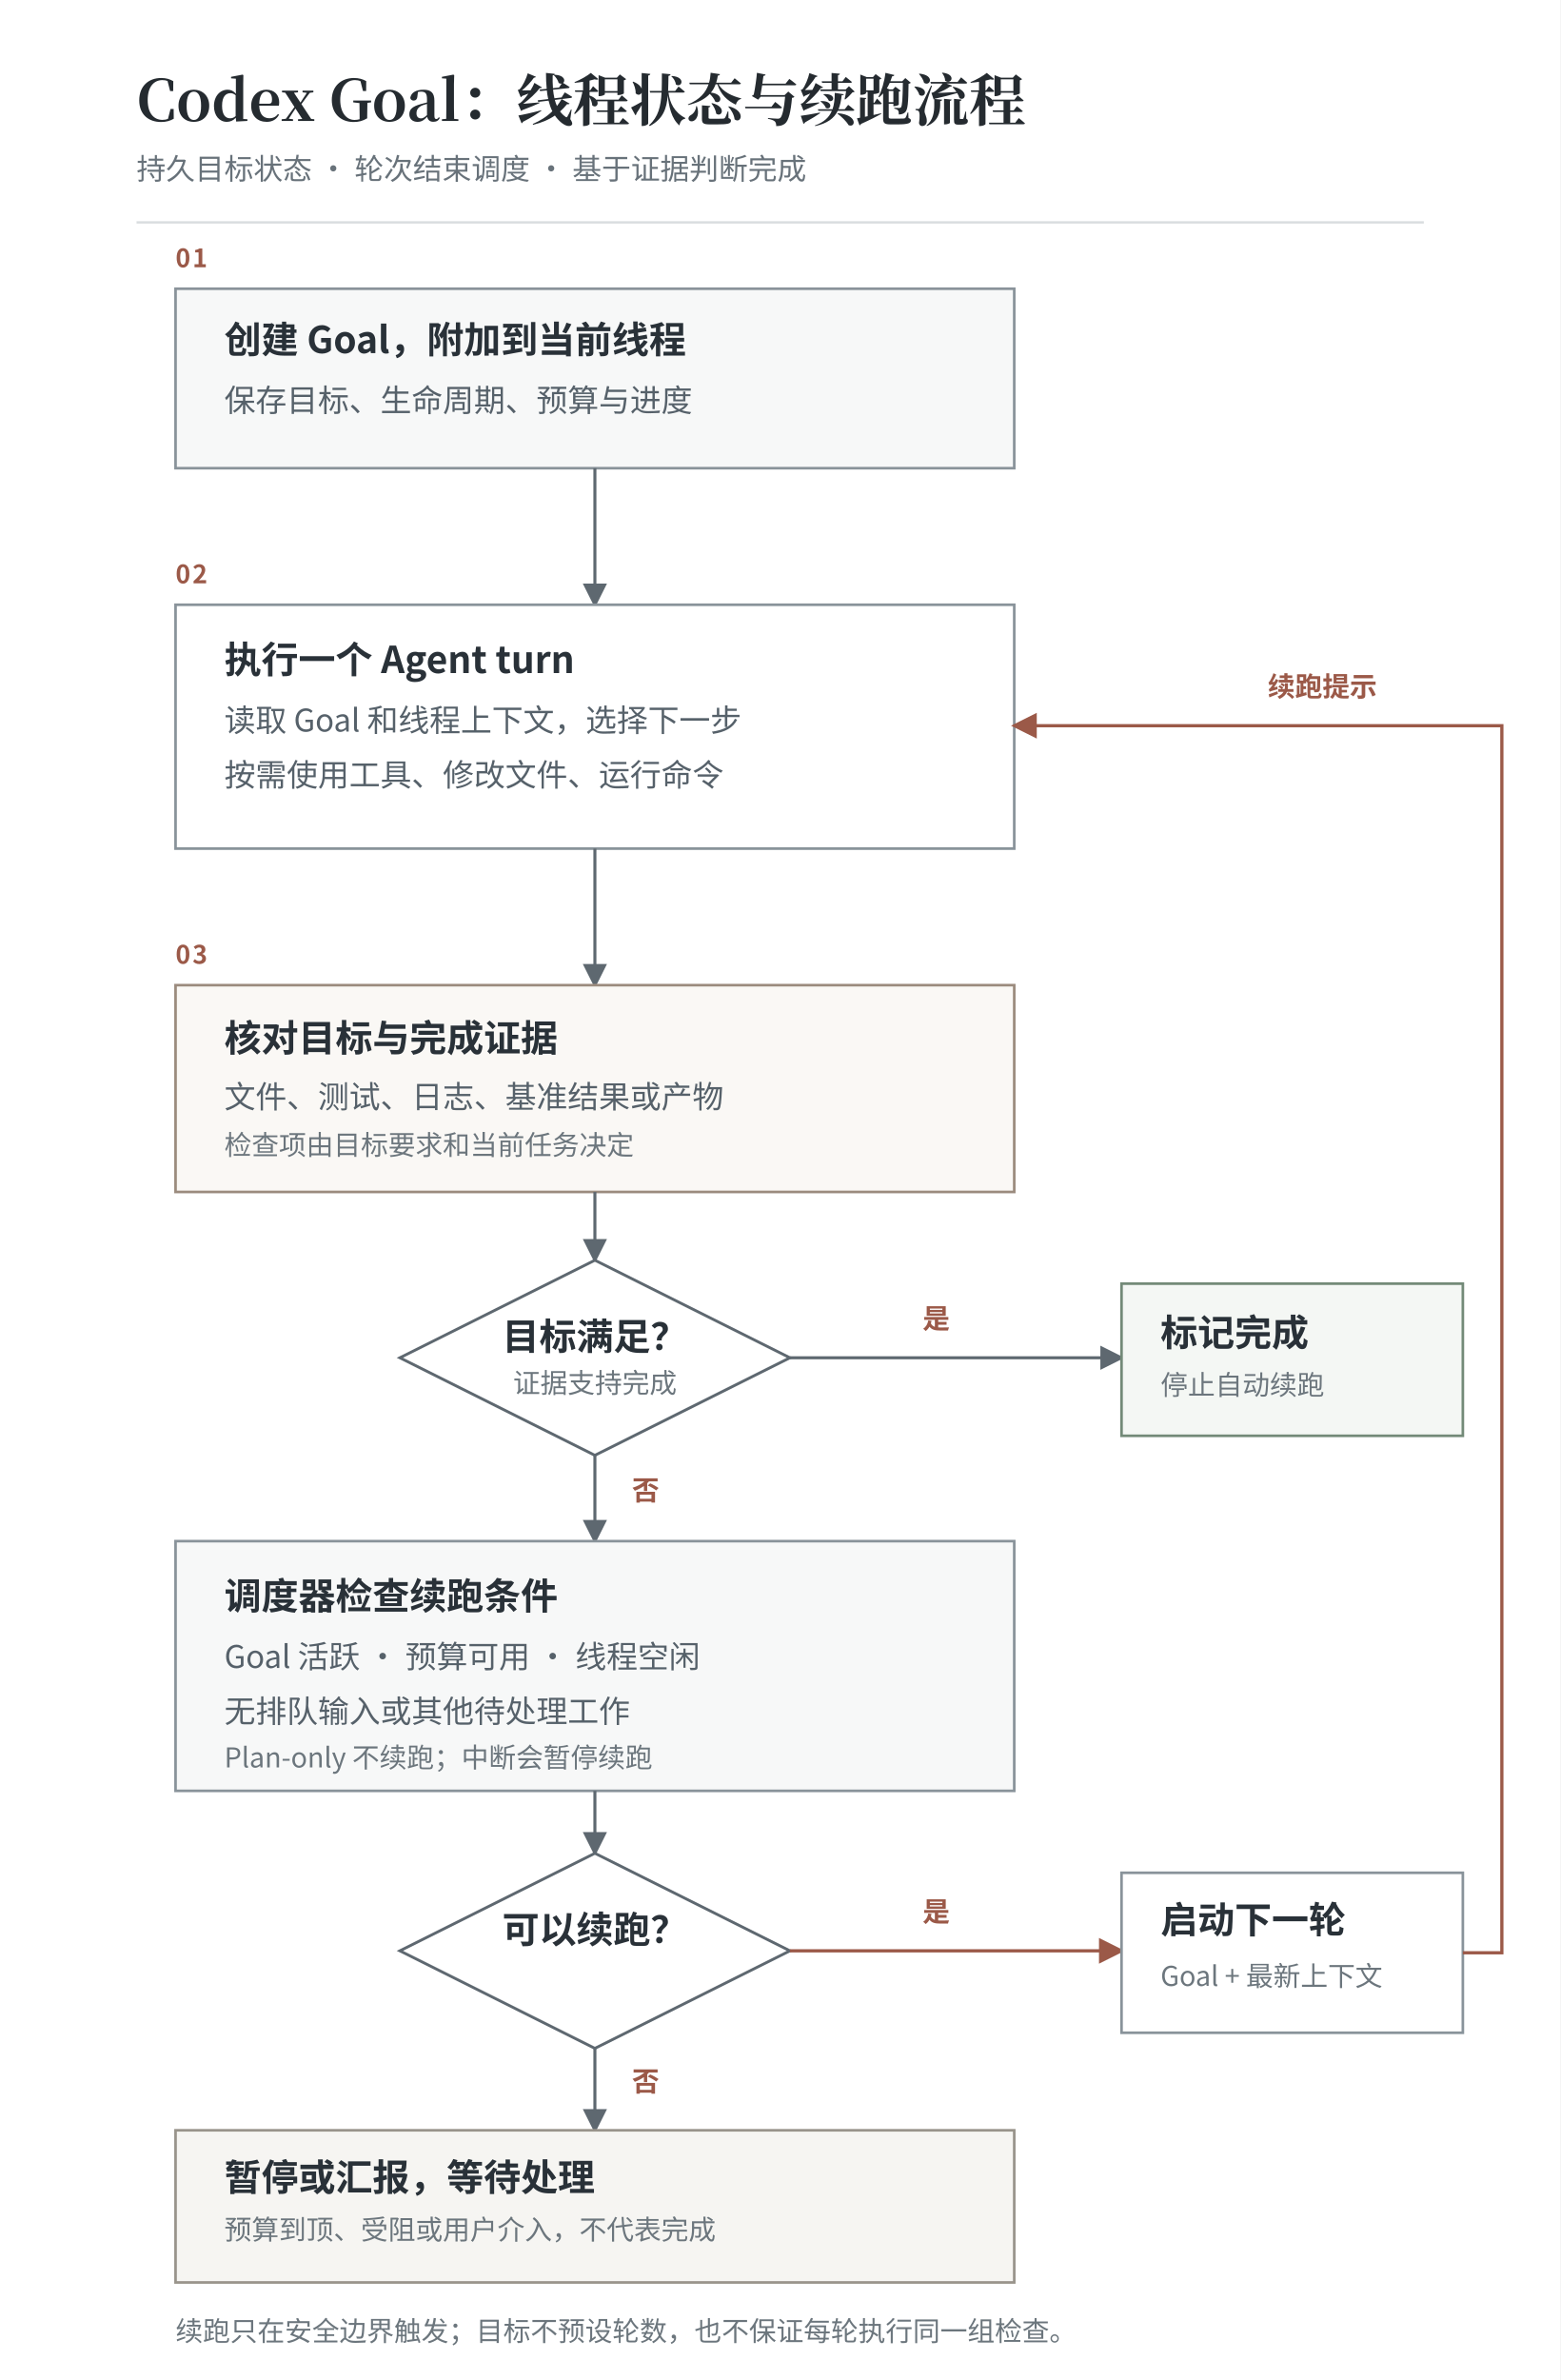
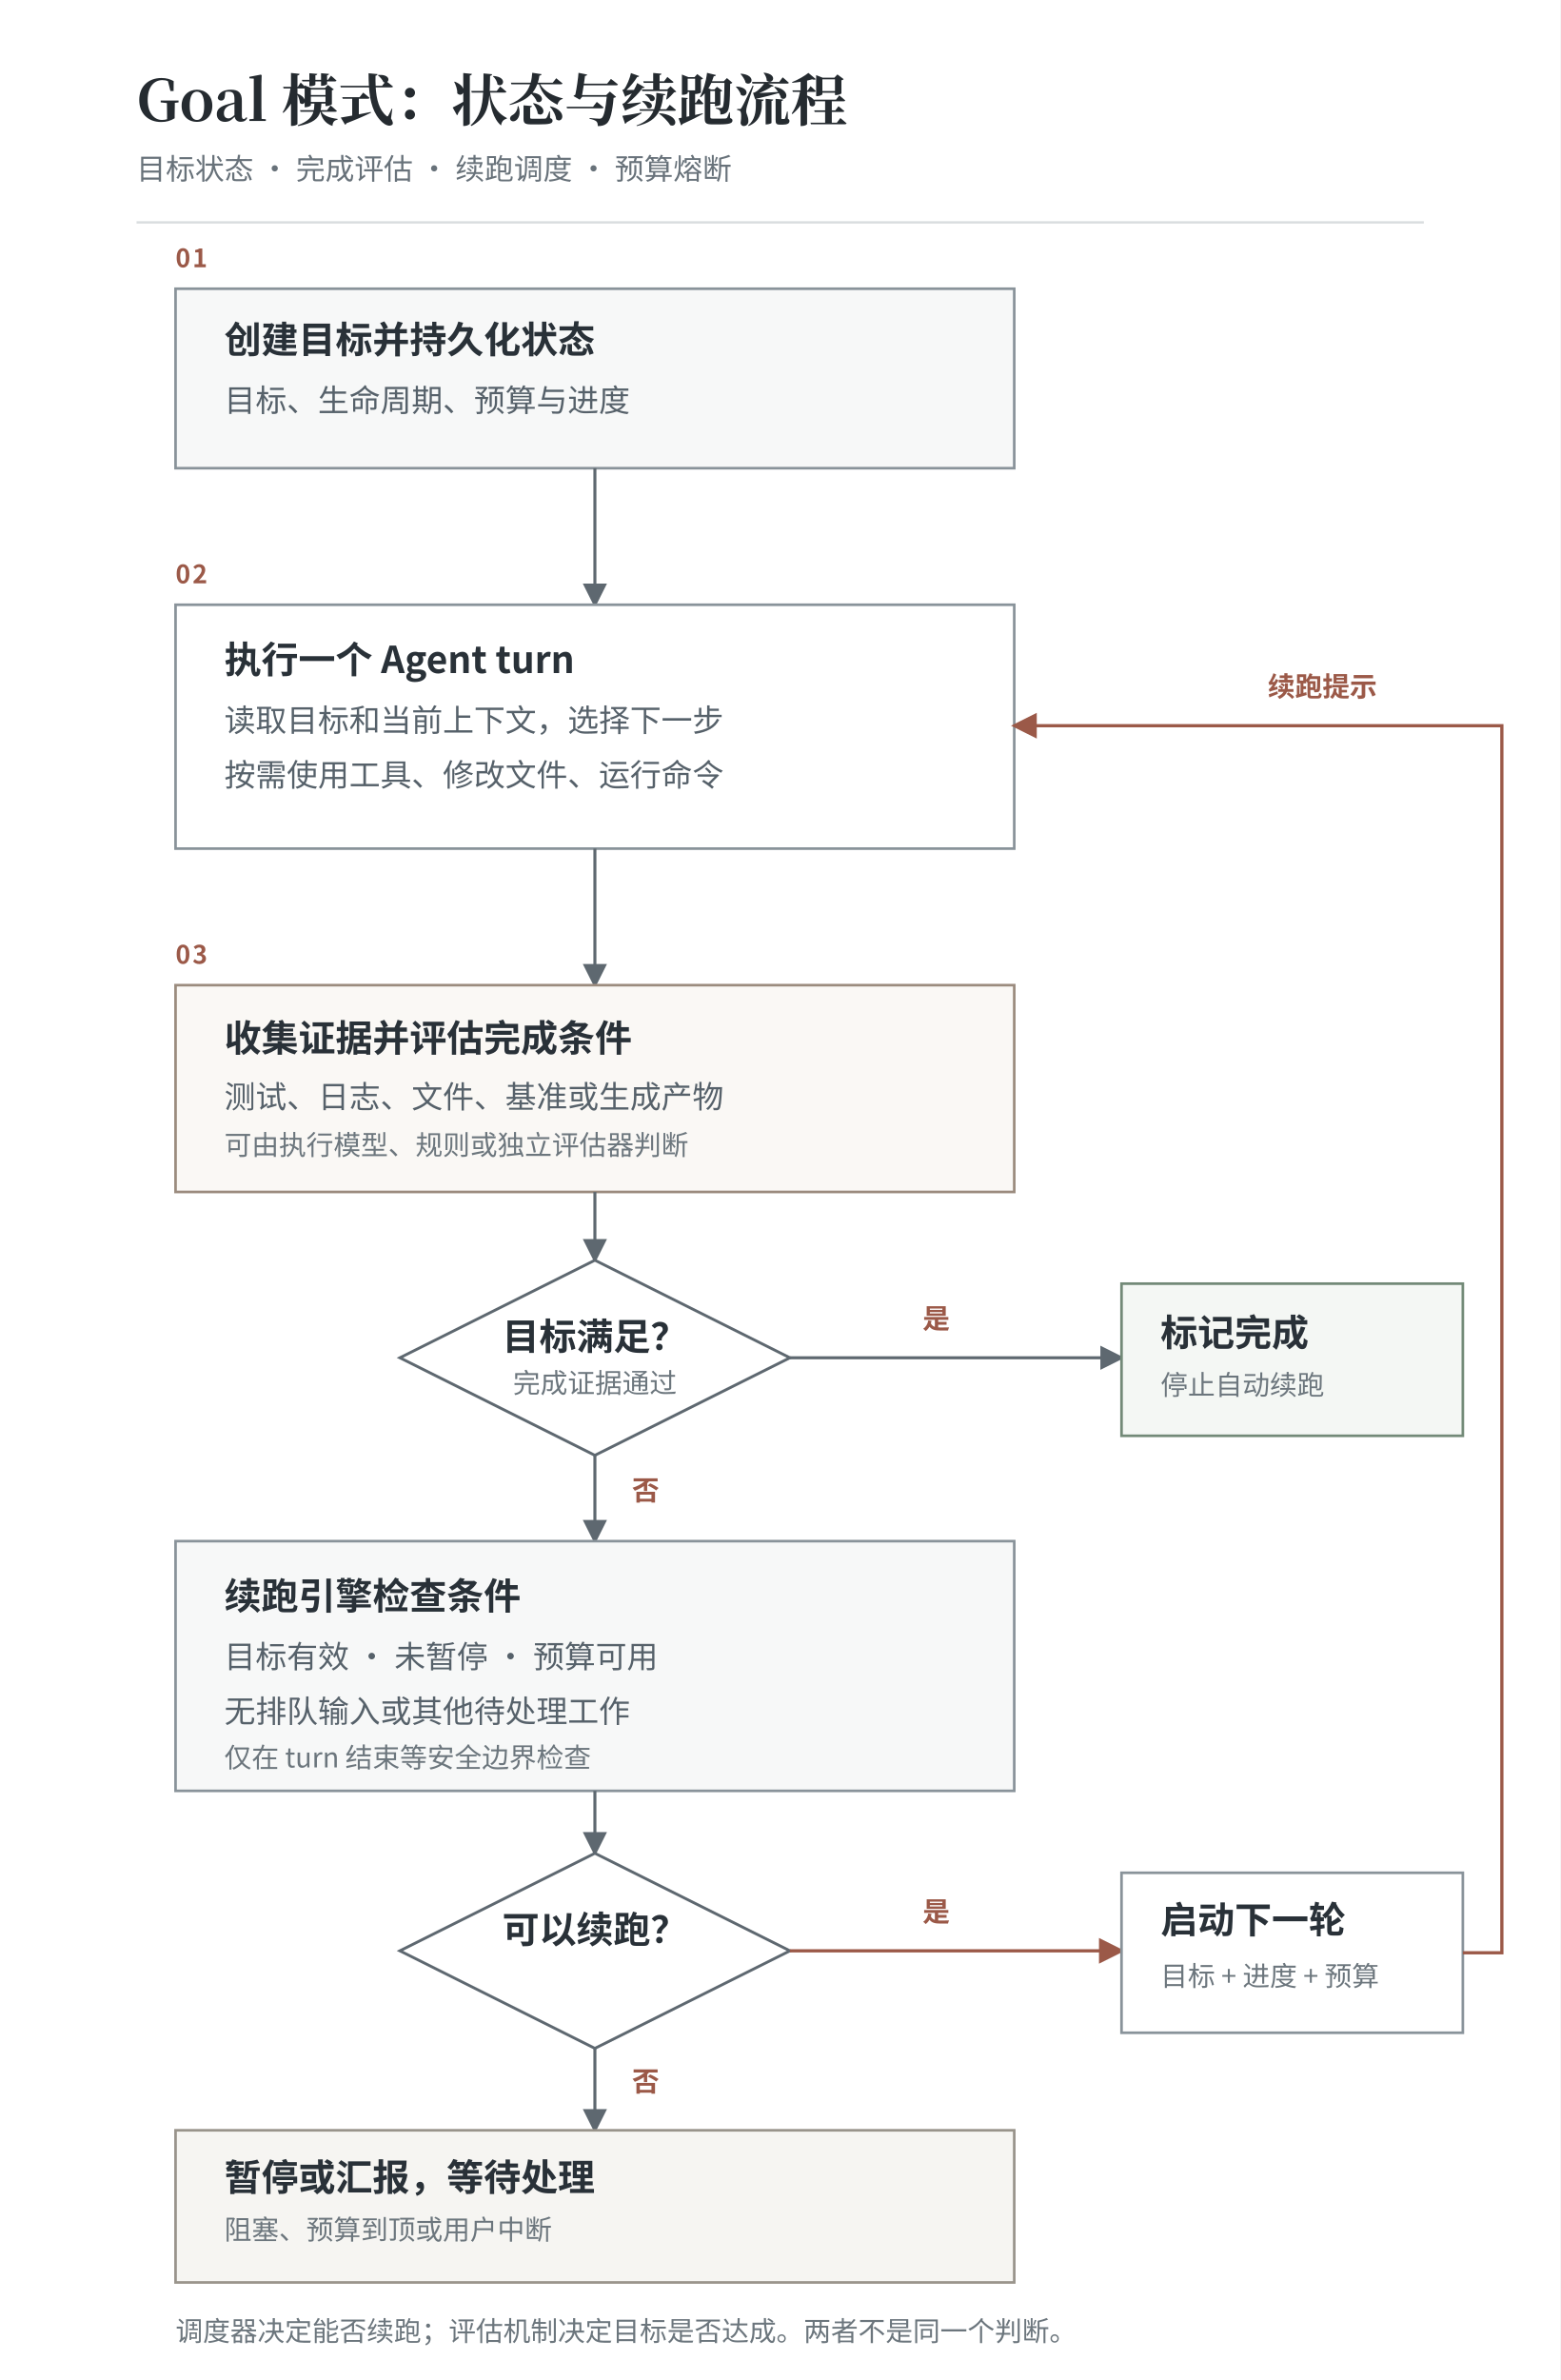
<svg xmlns="http://www.w3.org/2000/svg" width="800" height="1220" viewBox="0 0 800 1220" role="img" aria-labelledby="title desc">
  <defs>
    <marker id="arrow" markerWidth="8" markerHeight="8" refX="7" refY="4" orient="auto" markerUnits="strokeWidth">
      <path d="M0 0 L8 4 L0 8 Z" fill="#5e6870" />
    </marker>
    <marker id="arrow-accent" markerWidth="8" markerHeight="8" refX="7" refY="4" orient="auto" markerUnits="strokeWidth">
      <path d="M0 0 L8 4 L0 8 Z" fill="#9b5948" />
    </marker>
    <style>
      .title { font: 600 29px Georgia, "Songti SC", "Noto Serif CJK SC", serif; fill: #252b30; }
      .subtitle { font: 15px "Avenir Next", "PingFang SC", "Noto Sans CJK SC", sans-serif; fill: #68727a; }
      .heading { font: 600 19px "Avenir Next", "PingFang SC", "Noto Sans CJK SC", sans-serif; fill: #293138; }
      .body { font: 16px "Avenir Next", "PingFang SC", "Noto Sans CJK SC", sans-serif; fill: #56616a; }
      .small { font: 14px "Avenir Next", "PingFang SC", "Noto Sans CJK SC", sans-serif; fill: #6c767d; }
      .step { font: 600 13px "Avenir Next", "PingFang SC", "Noto Sans CJK SC", sans-serif; letter-spacing: 1px; fill: #9b5948; }
      .label { font: 600 14px "Avenir Next", "PingFang SC", "Noto Sans CJK SC", sans-serif; fill: #9b5948; }
      .rule { stroke: #d9dddf; stroke-width: 1.2; }
      .node { fill: #fff; stroke: #89939a; stroke-width: 1.35; }
      .state { fill: #f7f8f8; stroke: #89939a; stroke-width: 1.35; }
      .audit { fill: #faf8f5; stroke: #9b8b7e; stroke-width: 1.35; }
      .complete { fill: #f4f7f4; stroke: #738a78; stroke-width: 1.35; }
      .waiting { fill: #f6f5f2; stroke: #99948b; stroke-width: 1.35; }
      .decision { fill: #fff; stroke: #5e6870; stroke-width: 1.45; }
      .connector { fill: none; stroke: #5e6870; stroke-width: 1.55; marker-end: url(#arrow); }
      .continuation { fill: none; stroke: #9b5948; stroke-width: 1.65; marker-end: url(#arrow-accent); }
    </style>
  </defs>
  <rect width="800" height="1220" fill="#fff" />
-   <text class="title" x="70" y="62">Codex Goal：线程状态与续跑流程</text>
-   <text class="subtitle" x="70" y="92">持久目标状态 · 轮次结束调度 · 基于证据判断完成</text>
+   <text class="title" x="70" y="62">Goal 模式：状态与续跑流程</text>
+   <text class="subtitle" x="70" y="92">目标状态 · 完成评估 · 续跑调度 · 预算熔断</text>
  <line class="rule" x1="70" y1="114" x2="730" y2="114" />
  <text class="step" x="90" y="137">01</text>
  <rect class="state" x="90" y="148" width="430" height="92" />
-   <text class="heading" x="115" y="181">创建 Goal，附加到当前线程</text>
-   <text class="body" x="115" y="211">保存目标、生命周期、预算与进度</text>
+   <text class="heading" x="115" y="181">创建目标并持久化状态</text>
+   <text class="body" x="115" y="211">目标、生命周期、预算与进度</text>
  <path class="connector" d="M305 240 V310" />
  <text class="step" x="90" y="299">02</text>
  <rect class="node" x="90" y="310" width="430" height="125" />
  <text class="heading" x="115" y="345">执行一个 Agent turn</text>
-   <text class="body" x="115" y="375">读取 Goal 和线程上下文，选择下一步</text>
+   <text class="body" x="115" y="375">读取目标和当前上下文，选择下一步</text>
  <text class="body" x="115" y="403">按需使用工具、修改文件、运行命令</text>
  <path class="connector" d="M305 435 V505" />
  <text class="step" x="90" y="494">03</text>
  <rect class="audit" x="90" y="505" width="430" height="106" />
-   <text class="heading" x="115" y="539">核对目标与完成证据</text>
-   <text class="body" x="115" y="568">文件、测试、日志、基准结果或产物</text>
-   <text class="small" x="115" y="592">检查项由目标要求和当前任务决定</text>
+   <text class="heading" x="115" y="539">收集证据并评估完成条件</text>
+   <text class="body" x="115" y="568">测试、日志、文件、基准或生成产物</text>
+   <text class="small" x="115" y="592">可由执行模型、规则或独立评估器判断</text>
  <path class="connector" d="M305 611 V646" />
  <path class="decision" d="M305 646 L405 696 L305 746 L205 696 Z" />
  <text class="heading" x="305" y="692" text-anchor="middle">目标满足？</text>
-   <text class="small" x="305" y="714" text-anchor="middle">证据支持完成</text>
+   <text class="small" x="305" y="714" text-anchor="middle">完成证据通过</text>
  <path class="connector" d="M405 696 H575" />
  <text class="label" x="480" y="681" text-anchor="middle">是</text>
  <rect class="complete" x="575" y="658" width="175" height="78" />
  <text class="heading" x="595" y="690">标记完成</text>
  <text class="small" x="595" y="715">停止自动续跑</text>
  <path class="connector" d="M305 746 V790" />
  <text class="label" x="324" y="769">否</text>
  <rect class="state" x="90" y="790" width="430" height="128" />
-   <text class="heading" x="115" y="825">调度器检查续跑条件</text>
-   <text class="body" x="115" y="855">Goal 活跃 · 预算可用 · 线程空闲</text>
+   <text class="heading" x="115" y="825">续跑引擎检查条件</text>
+   <text class="body" x="115" y="855">目标有效 · 未暂停 · 预算可用</text>
  <text class="body" x="115" y="883">无排队输入或其他待处理工作</text>
-   <text class="small" x="115" y="906">Plan-only 不续跑；中断会暂停续跑</text>
+   <text class="small" x="115" y="906">仅在 turn 结束等安全边界检查</text>
  <path class="connector" d="M305 918 V950" />
  <path class="decision" d="M305 950 L405 1000 L305 1050 L205 1000 Z" />
  <text class="heading" x="305" y="996" text-anchor="middle">可以续跑？</text>
  <path class="continuation" d="M405 1000 H575" />
  <text class="label" x="480" y="985" text-anchor="middle">是</text>
  <rect class="node" x="575" y="960" width="175" height="82" />
  <text class="heading" x="595" y="991">启动下一轮</text>
-   <text class="small" x="595" y="1018">Goal + 最新上下文</text>
+   <text class="small" x="595" y="1018">目标 + 进度 + 预算</text>
  <path class="continuation" d="M750 1001 H770 V372 H520" />
  <text class="label" x="650" y="357">续跑提示</text>
  <path class="connector" d="M305 1050 V1092" />
  <text class="label" x="324" y="1072">否</text>
  <rect class="waiting" x="90" y="1092" width="430" height="78" />
  <text class="heading" x="115" y="1123">暂停或汇报，等待处理</text>
-   <text class="small" x="115" y="1148">预算到顶、受阻或用户介入，不代表完成</text>
-   <text class="small" x="90" y="1200">续跑只在安全边界触发；目标不预设轮数，也不保证每轮执行同一组检查。</text>
+   <text class="small" x="115" y="1148">阻塞、预算到顶或用户中断</text>
+   <text class="small" x="90" y="1200">调度器决定能否续跑；评估机制决定目标是否达成。两者不是同一个判断。</text>
</svg>
